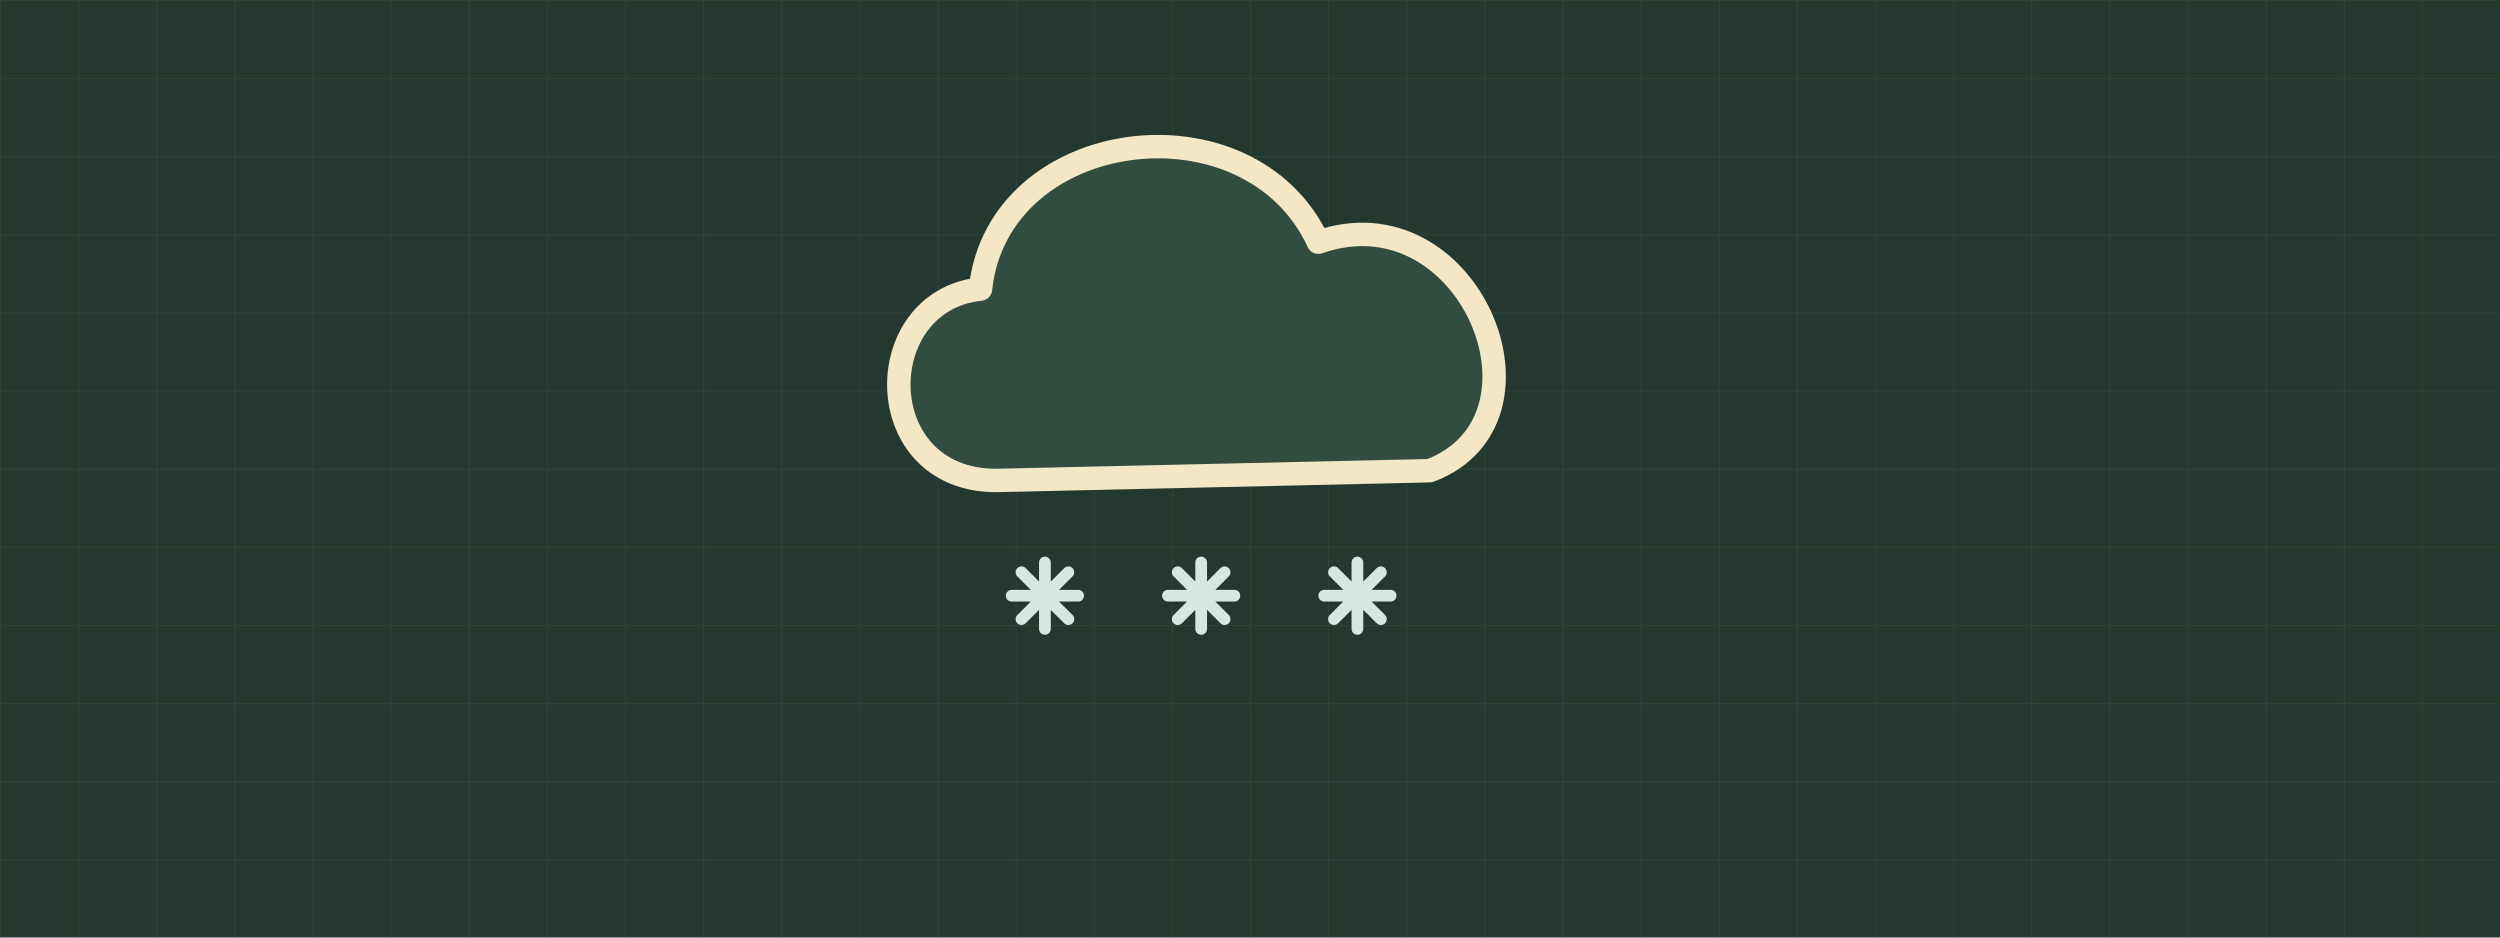
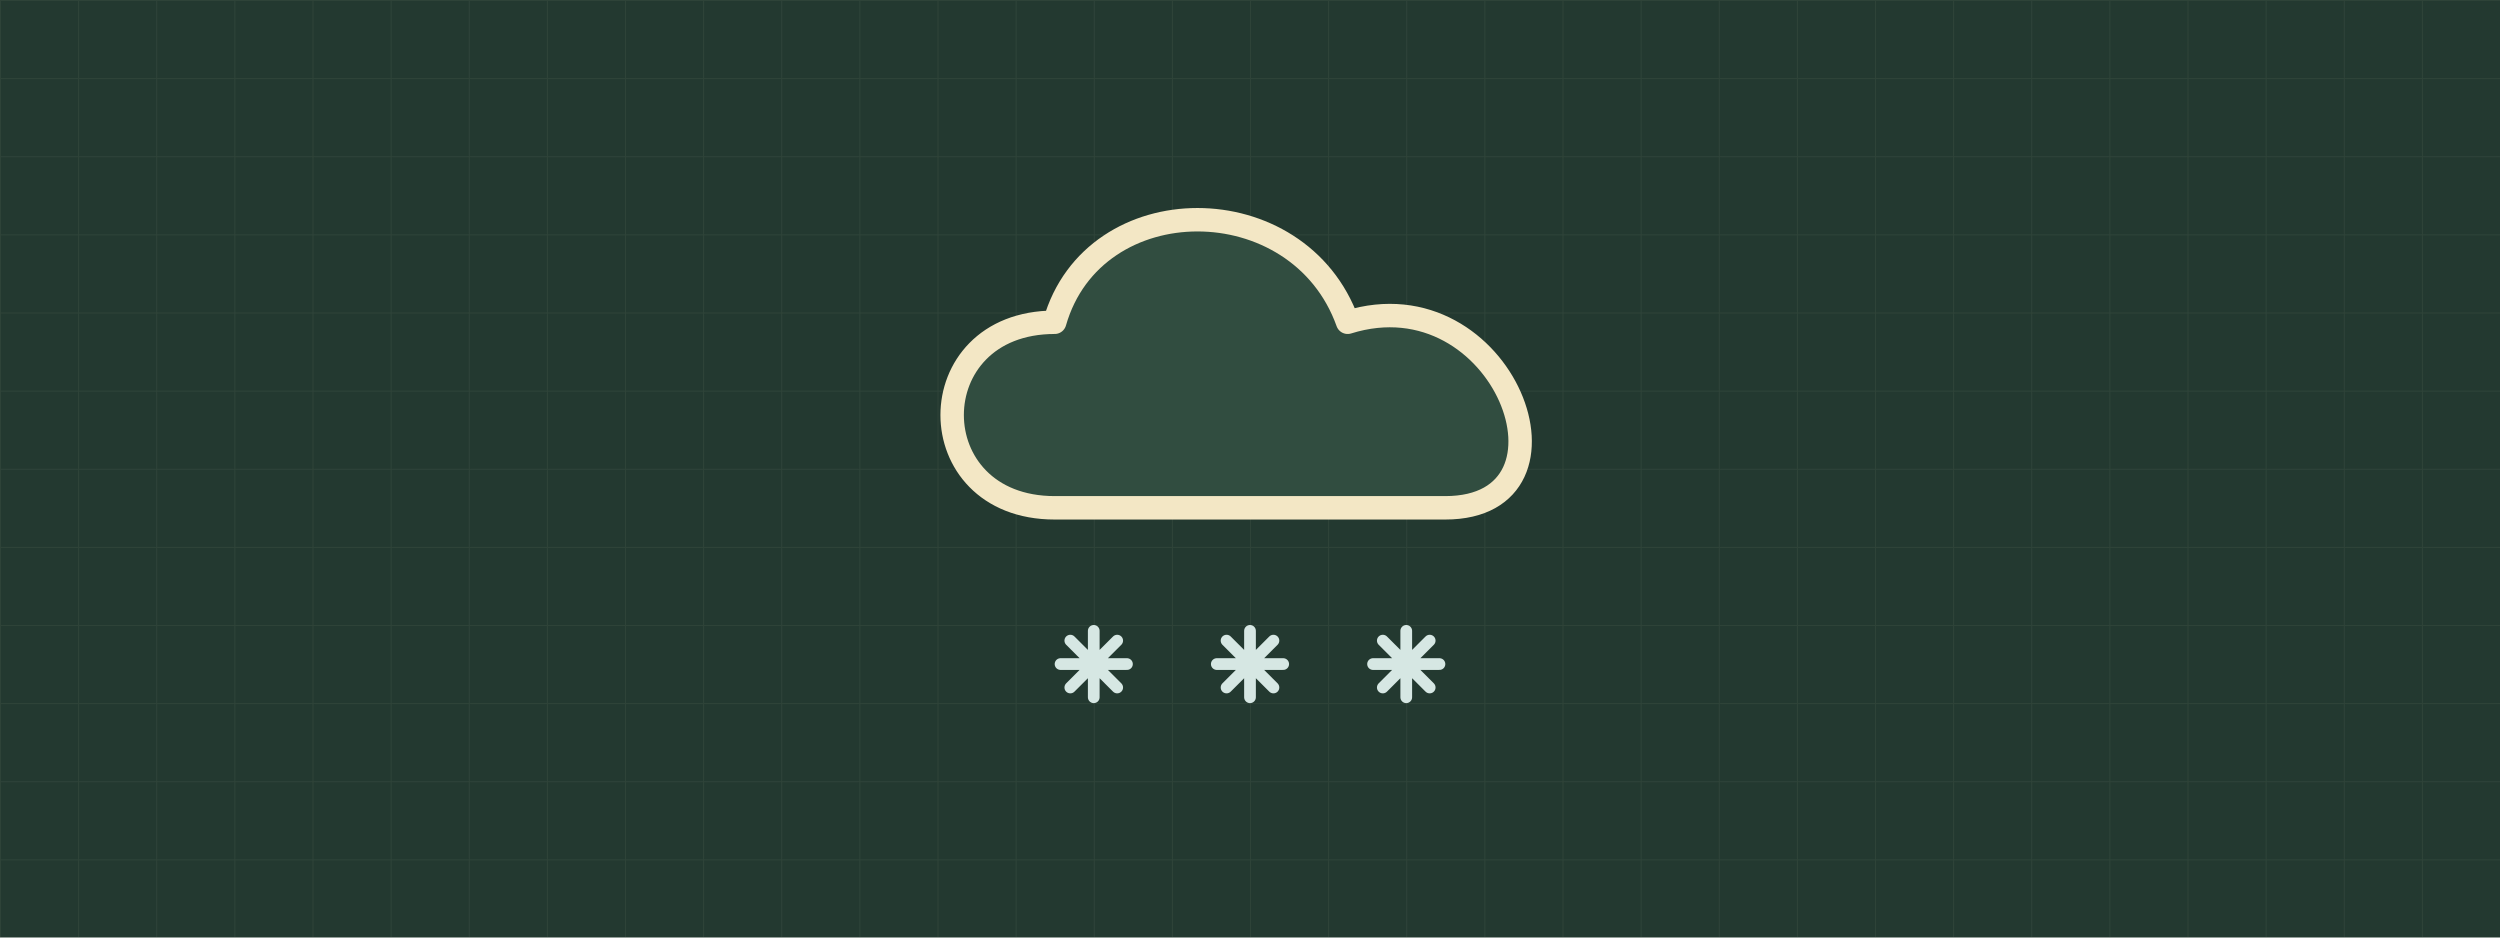
<svg xmlns="http://www.w3.org/2000/svg" viewBox="0 0 1280 480">
  <defs>
    <pattern id="grid" width="40" height="40" patternUnits="userSpaceOnUse">
      <path d="M40 0H0V40" fill="none" stroke="#e6ddc0" opacity=".06" />
    </pattern>
  </defs>
  <path fill="#233930" d="M0 0H1280V480H0Z" />
  <path fill="url(#grid)" d="M0 0H1280V480H0Z" />
-   <path d="M510 246c-65 0-65-92-8-98 9-84 138-100 173-24 77-27 126 91 57 117Z" fill="#314d40" stroke="#f3e7c5" stroke-width="12" stroke-linejoin="round" />
-   <path d="M518 305h34m-17-17v34m-12-29 24 24m0-24-24 24" stroke="#d6e7e3" stroke-width="6" stroke-linecap="round" />
-   <path d="M598 305h34m-17-17v34m-12-29 24 24m0-24-24 24" stroke="#d6e7e3" stroke-width="6" stroke-linecap="round" />
-   <path d="M678 305h34m-17-17v34m-12-29 24 24m0-24-24 24" stroke="#d6e7e3" stroke-width="6" stroke-linecap="round" />
+   <g transform="translate(640 240)">
+     <path d="M-100 20C-170 20-170-75-100-75C-80-145 25-145 50-75C130-100 175 20 100 20Z" fill="#314d40" stroke="#f3e7c5" stroke-width="12" stroke-linejoin="round" />
+     <path d="M-97 100h34m-17-17v34m-12-29 24 24m0-24-24 24" stroke="#d6e7e3" stroke-width="6" stroke-linecap="round" />
+     <path d="M-17 100h34m-17-17v34m-12-29 24 24m0-24-24 24" stroke="#d6e7e3" stroke-width="6" stroke-linecap="round" />
+     <path d="M63 100h34m-17-17v34m-12-29 24 24m0-24-24 24" stroke="#d6e7e3" stroke-width="6" stroke-linecap="round" />
+   </g>
</svg>
